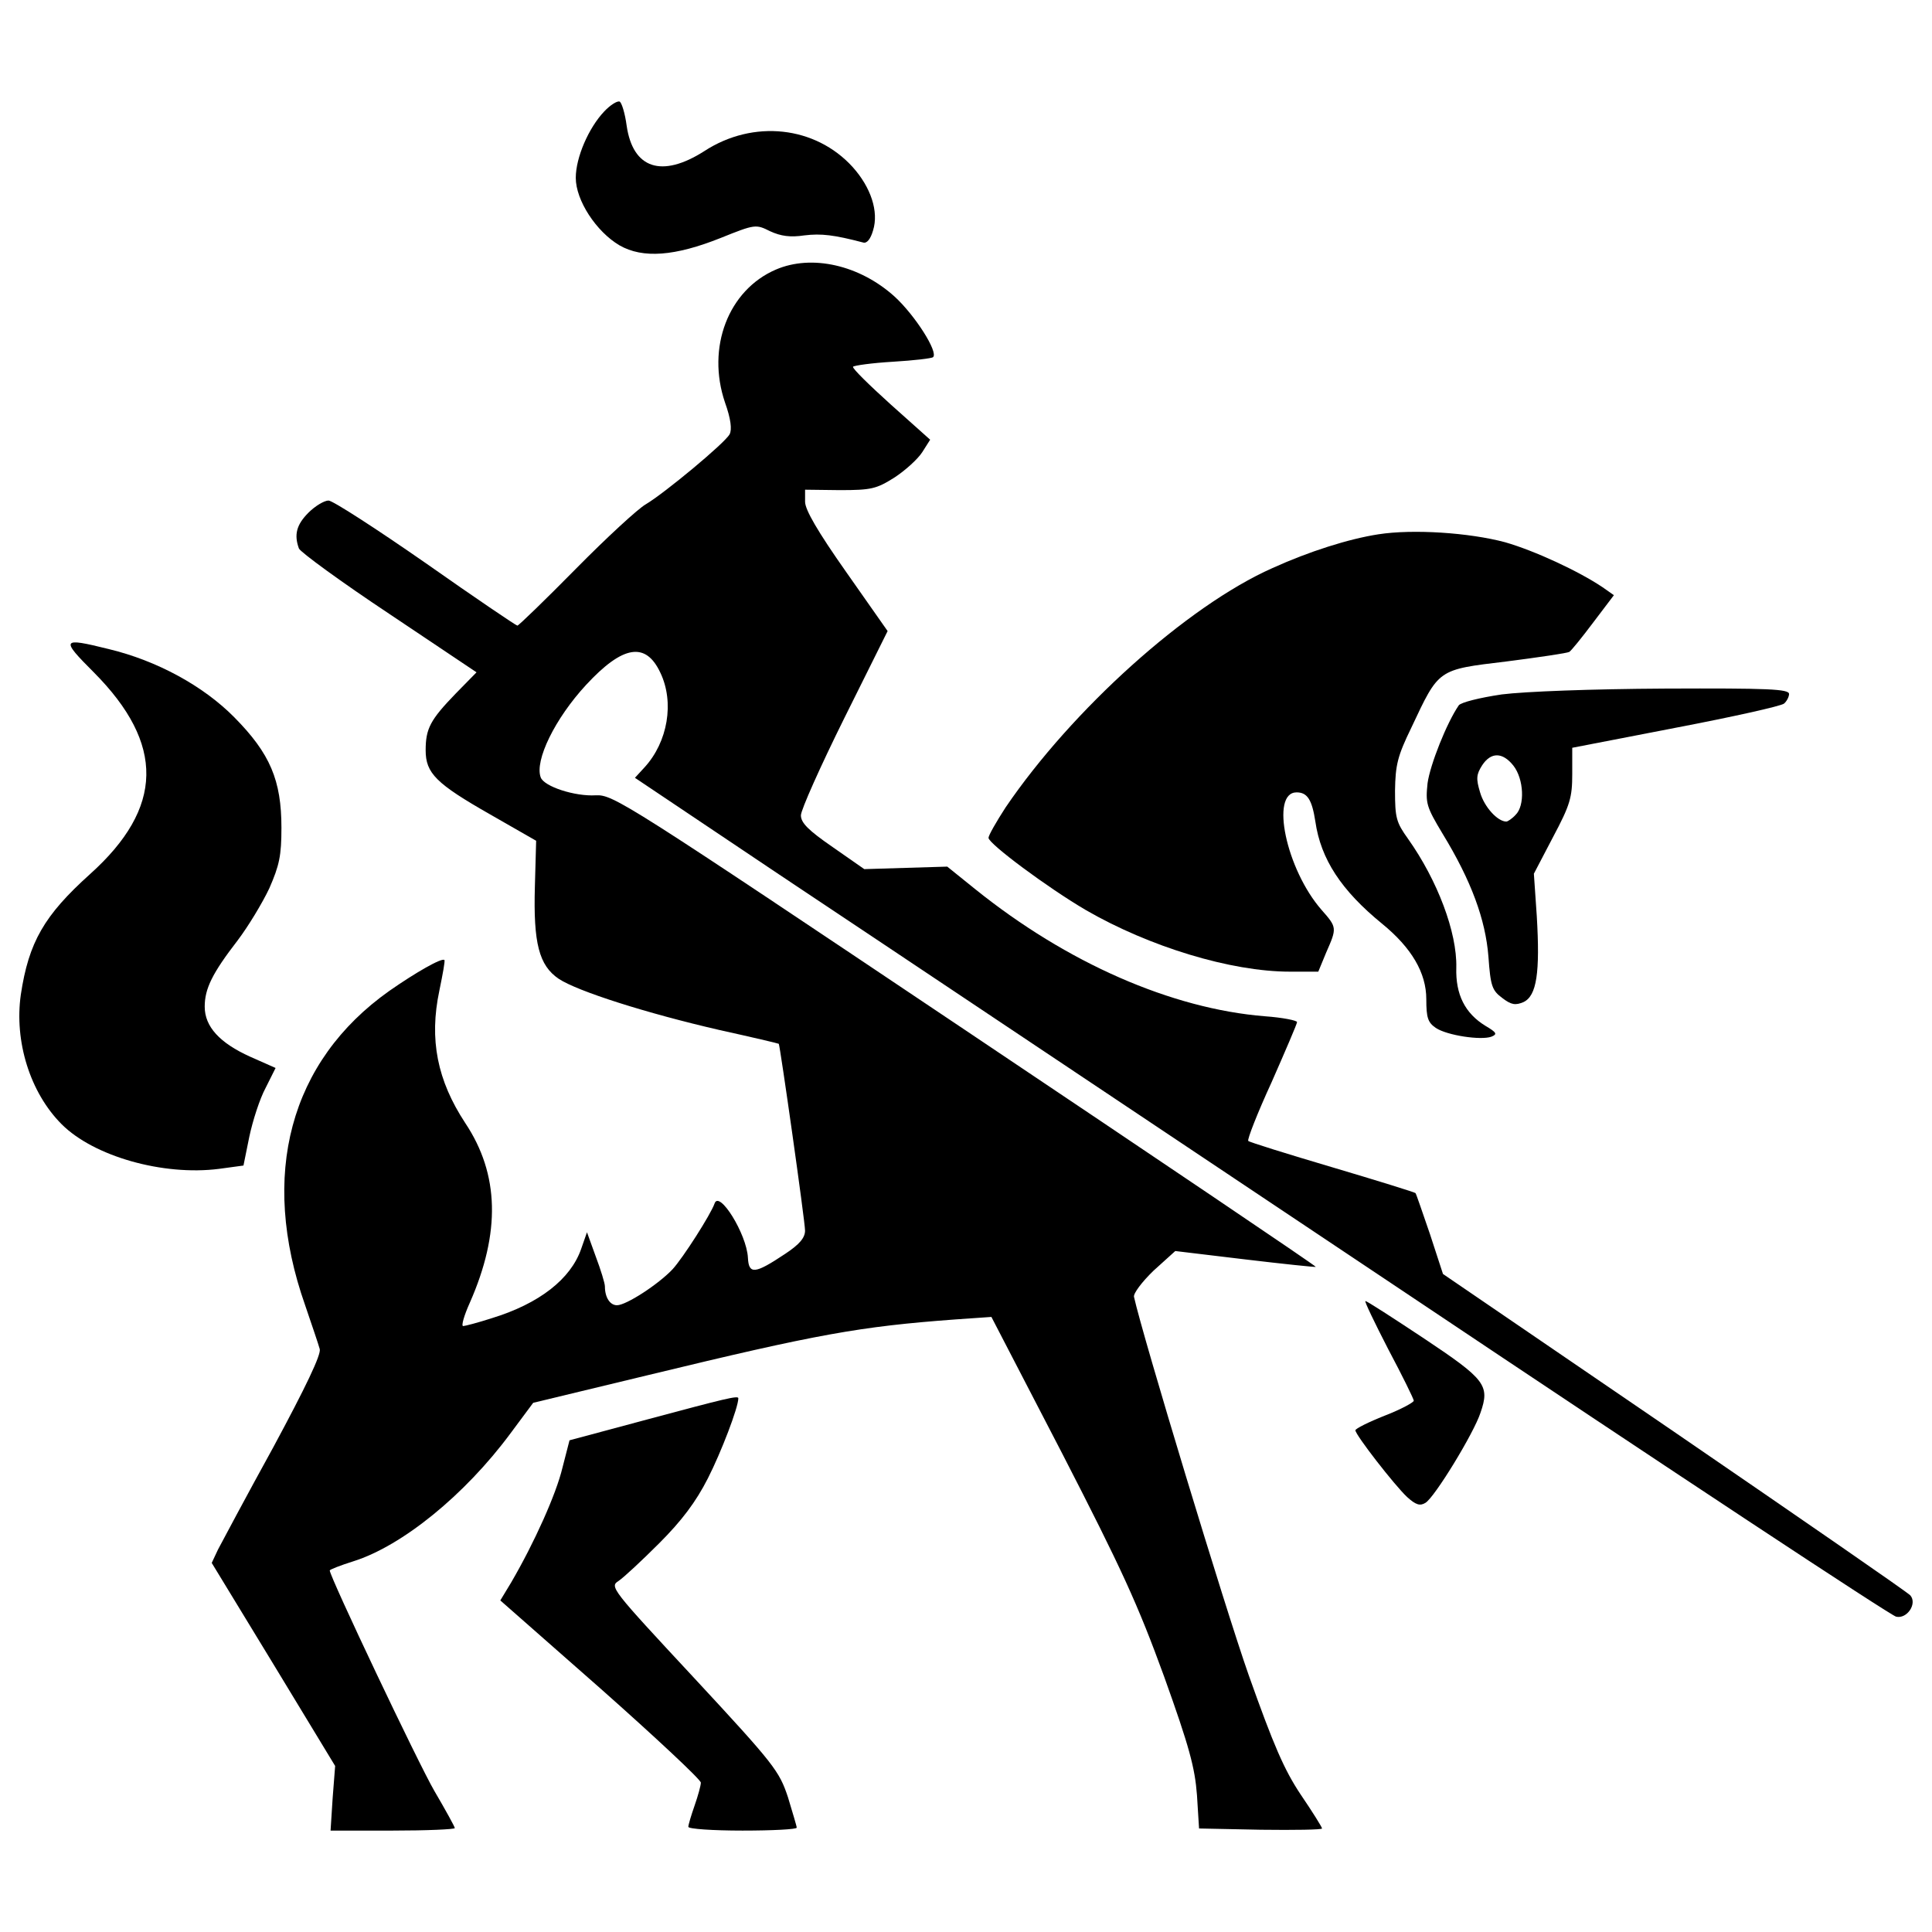
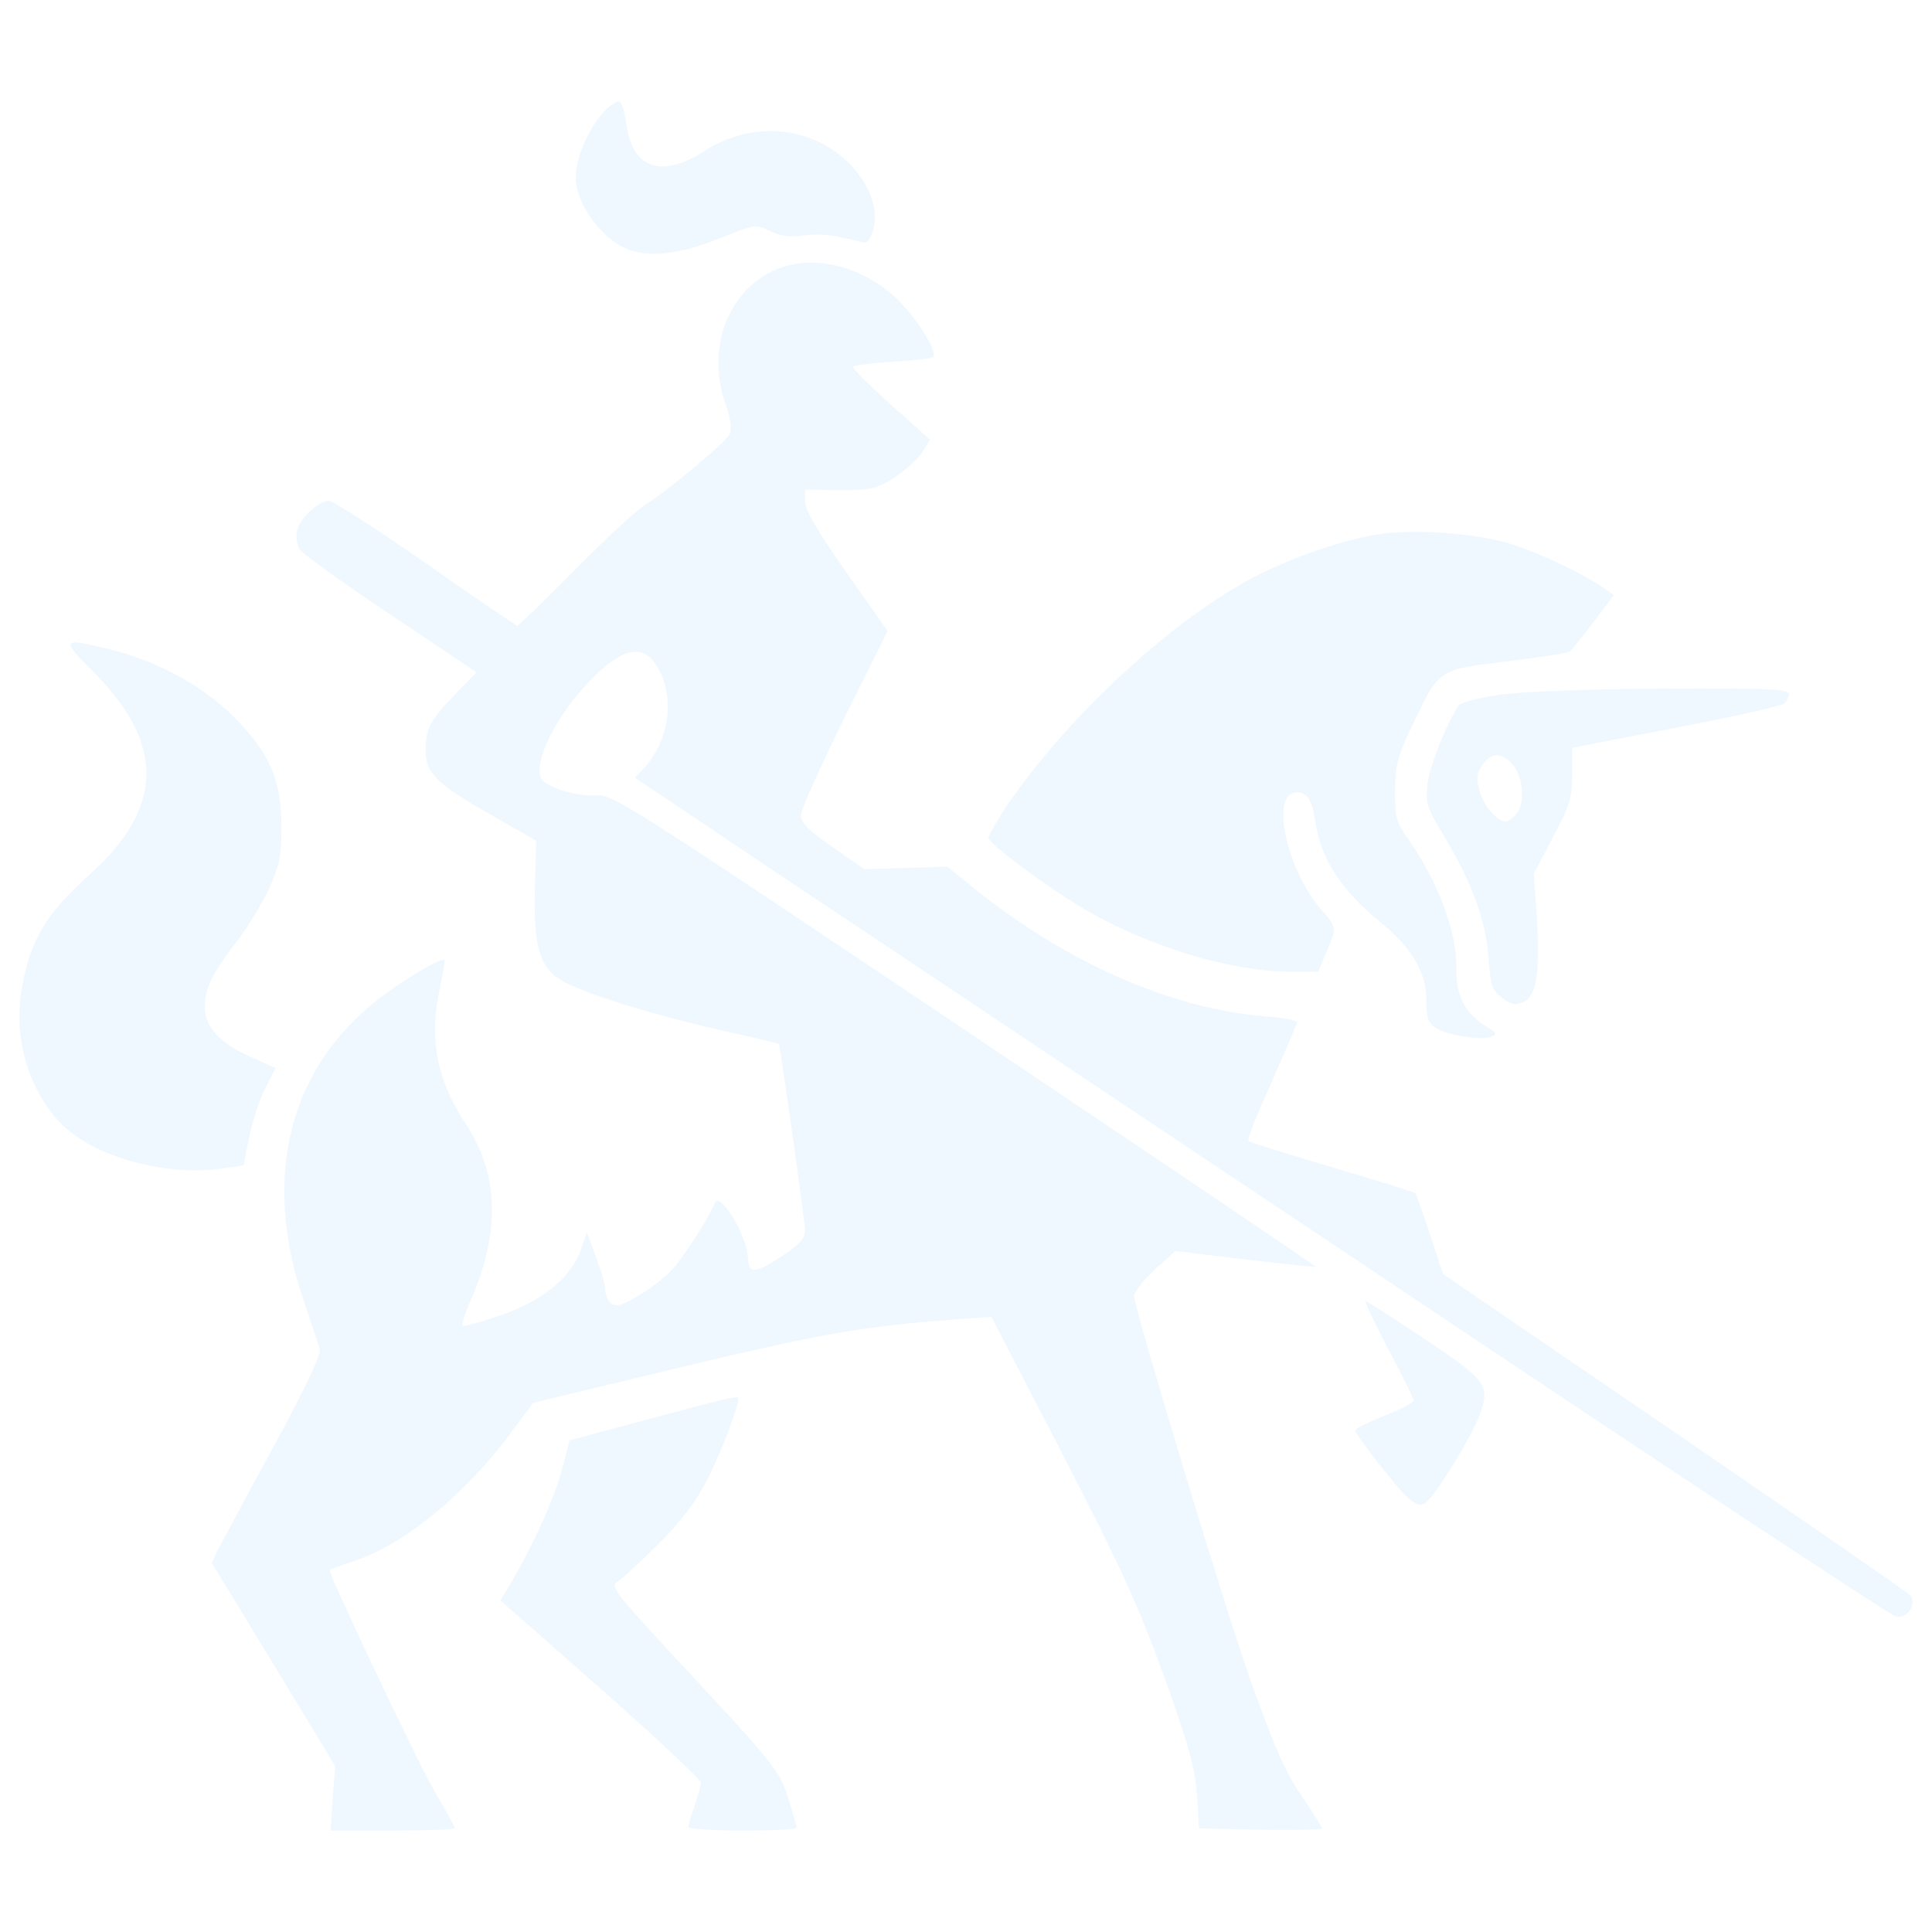
- <svg xmlns="http://www.w3.org/2000/svg" fill="#000000" width="800px" height="800px" viewBox="0 0 1000 1000" version="1.1" enable-background="new 0 0 1000 1000" xml:space="preserve">
+ <svg xmlns="http://www.w3.org/2000/svg" fill="aliceblue" width="800px" height="800px" viewBox="0 0 1000 1000" version="1.1" enable-background="new 0 0 1000 1000" xml:space="preserve">
  <g>
    <g transform="translate(0,511) scale(0.1,-0.1)">
      <path d="M3126.9,4532.6c-79.8-84.2-146.7-237.4-146.7-343.1c0-116.5,105.7-278.4,226.6-349.6c120.8-69.1,287-56.1,524.4,38.8c177,71.2,181.3,71.2,254.7,34.5c56.1-25.9,105.7-32.4,177-21.6c88.5,10.8,155.4,2.2,304.3-36.7c19.4-6.5,38.8,17.3,51.8,62.6c30.2,97.1-10.8,222.3-105.7,328c-192.1,211.5-513.6,248.2-768.3,82c-220.1-140.3-369-90.6-401.4,131.6c-8.6,64.7-25.9,120.8-36.7,125.2C3193.8,4588.7,3157.1,4565,3126.9,4532.6z" />
      <path d="M4016,3714.7c-246-105.7-360.4-403.5-263.3-688.4c30.2-84.2,36.7-140.3,23.7-164c-23.7-45.3-338.8-306.4-433.8-362.5c-38.8-21.6-202.9-172.6-362.5-334.5c-159.7-161.9-295.7-293.5-302.1-293.5c-6.5,0-220.1,144.6-474.8,323.7c-254.6,177-481.2,323.7-502.8,323.7c-21.6,0-69.1-28-103.6-62.6c-62.6-62.6-75.5-114.4-49.6-185.6c8.6-19.4,218-172.6,468.3-338.8l451-302.1L2358.6,1520c-131.6-136-155.4-181.3-155.4-293.5c0-118.7,54-172.6,334.5-332.3l237.4-136l-6.5-235.2c-8.6-295.7,21.6-410,123-479.1c97.1-64.7,457.5-179.1,833-265.4c166.2-36.7,304.3-69.1,306.4-71.2c6.5-8.6,135.9-919.3,135.9-966.8c0-36.7-28-71.2-103.6-120.9c-155.4-103.6-187.8-107.9-192.1-19.4c-6.5,123-148.9,351.7-172.6,280.5c-19.4-56.1-164-282.7-218-341c-73.4-77.7-239.5-185.6-287-185.6c-36.7,0-62.6,41-62.6,97.1c0,17.3-21.6,86.3-47.5,155.4l-45.3,125.2l-30.2-86.3c-53.9-155.4-215.8-282.7-461.8-358.2c-73.4-23.8-140.3-41-148.9-41c-10.8,0,4.3,53.9,34.5,120.9c159.7,362.5,153.2,664.7-23.7,930.1c-144.6,220.1-187.8,431.6-133.8,686.2c17.3,84.2,30.2,153.2,25.9,157.5c-12.9,13-148.9-64.7-284.9-159.7c-515.8-364.7-673.3-953.8-435.9-1627.2c34.5-101.4,69.1-202.8,75.5-226.6c8.6-28.1-73.4-198.5-239.6-507.1c-140.3-254.6-267.6-494.2-287-530.9l-32.4-69.1l319.4-524.4l319.4-526.6l-12.9-166.2l-10.8-168.3h321.6c177,0,321.5,6.5,321.5,12.9c0,6.5-47.5,92.8-105.7,192.1c-82,140.3-541.7,1109.2-541.7,1141.6c0,4.3,54,25.9,123,47.5c252.5,79.8,576.2,343.1,811.4,660.4l118.7,159.7l599.9,144.6c874,211.5,1089.8,250.3,1586.2,287l185.6,12.9l366.9-707.8c308.6-600,390.6-779.1,526.6-1152.4c131.6-366.9,159.7-472.6,170.5-615l10.8-172.6l319.4-6.5c174.8-2.2,317.2,0,317.2,6.5c0,6.5-49.6,86.3-110,174.8c-86.3,129.5-140.3,254.7-269.8,619.4c-123,349.6-548.2,1752.3-593.5,1957.3c-4.3,17.3,41,77.7,101.4,136l112.2,101.4l360.4-43.2c198.5-23.7,364.7-41,366.9-38.8c2.1,4.3-813.6,554.6-1814.9,1225.8c-1761,1180.4-1821.4,1219.3-1912,1215c-107.9-6.5-267.6,45.3-284.9,92.8c-32.4,86.3,73.4,304.3,235.2,479.1c189.9,205,308.6,224.4,384.1,62.6c73.4-153.2,38.8-358.2-82-489.9l-49.6-54l746.7-500.7c412.2-274.1,1871-1249.5,3241.4-2164.5c1370.3-917.2,2514.1-1672.5,2540-1676.8c56.1-12.9,110.1,66.9,73.4,110.1c-12.9,15.1-563.2,394.9-1221.4,845.9L7468.8-1484l-66.9,205c-38.9,112.2-71.2,209.3-75.5,213.7c-4.3,4.3-198.5,64.7-431.6,133.8c-233.1,69-427.3,129.5-433.8,136c-6.5,6.5,47.5,144.6,120.9,304.3c71.2,161.8,131.6,302.1,131.6,310.8c0,8.6-75.5,23.7-166.2,30.2C6064-111.4,5522.3,125.9,5047.5,507.9l-144.6,116.5l-215.8-6.5l-213.6-6.5l-164,114.4c-125.2,86.3-164,125.2-164,164c0,28.1,101.4,254.6,224.4,502.8l224.4,451L4380.7,2148c-148.9,211.5-213.6,323.7-213.6,364.7v62.6l179.1-2.2c164,0,189.9,6.5,282.7,64.7c56.1,36.7,120.9,95,144.6,131.6l41,64.7l-202.9,181.3c-112.2,101.4-200.7,187.7-196.4,196.4c6.5,6.5,97.1,19.4,207.2,25.9c107.9,6.5,200.7,17.3,207.2,23.7c28,25.9-92.8,215.8-198.5,312.9C4449.8,3738.5,4201.6,3794.6,4016,3714.7z" />
      <path d="M7134.3,2344.4c-153.2-23.7-358.2-88.5-548.2-174.8c-442.4-196.4-1038-733.7-1381.1-1238.7c-47.5-73.4-88.5-144.6-88.5-157.5c0-30.2,304.3-256.8,502.8-373.3c328-189.9,751-319.4,1057.4-319.4h146.7l41,99.3c56.1,127.3,56.1,129.5-23.7,220.1c-183.4,209.3-267.6,608.6-129.5,608.6c56.1,0,79.8-38.8,97.1-151.1c28-194.2,133.8-356.1,345.3-528.7C7307,203.6,7382.5,74.1,7382.5-61.8c0-97.1,8.6-120.9,49.6-148.9c58.3-38.8,233.1-64.7,287-45.3c32.4,12.9,28.1,21.6-30.2,56.1c-105.8,64.7-155.4,161.8-151.1,302.1c4.3,181.3-97.1,451-250.3,666.8c-60.4,84.2-66.9,107.9-66.9,248.2c2.1,133.8,12.9,179.1,84.2,325.9c144.6,306.4,133.8,300,492,343.1c168.3,21.6,315.1,43.2,325.8,49.6c8.6,4.3,64.7,73.4,123,151.1l107.9,142.4l-58.3,41c-125.2,84.2-353.9,189.9-505,233.1C7604.8,2353,7313.5,2372.4,7134.3,2344.4z" />
      <path d="M485.4,1630.1C854.5,1258.9,848,928.7,466,585.6C228.6,371.9,148.8,233.8,107.8-38.1c-34.5-241.7,47.5-507.1,211.5-671.1c166.2-166.2,524.4-267.6,813.6-230.9l127.3,17.3l30.2,148.9c17.3,82,53.9,196.4,84.2,252.5l51.8,103.6l-131.6,58.3c-157.5,71.2-235.2,155.4-235.2,259c0,92.8,38.8,172.6,170.5,343.1c53.9,71.2,127.3,192.1,164,269.8c51.8,118.7,62.6,168.3,62.6,312.9c0,246-58.3,384.1-243.9,571.9C1053,1558.9,813.5,1690.5,561,1750.9C317.1,1811.4,312.8,1802.7,485.4,1630.1z" />
      <path d="M7773.1,1515.7c-116.5-17.3-209.3-41-222.3-56.1C7488.3,1369,7401.9,1151,7389,1056c-10.8-103.6-6.5-120.9,77.7-261.1c148.9-243.9,222.3-444.6,237.4-636.6c10.8-153.2,19.4-174.8,71.2-213.6c47.5-36.7,69.1-38.8,110-21.6c69.1,32.4,86.3,153.2,69.1,444.5l-15.1,220.1l99.3,189.9c88.5,166.2,99.3,205,99.3,325.9v136l535.2,103.6c293.5,56.1,546,112.2,561.1,125.2c13,10.8,25.9,34.5,25.9,49.6c0,25.9-110,30.2-640.9,28C8232.8,1543.8,7894,1530.8,7773.1,1515.7z M7833.6,1146.7c53.9-69.1,60.4-207.2,10.8-254.6c-17.3-19.4-41-34.5-47.5-34.5c-45.3,0-114.4,75.5-136,151.1c-21.6,71.2-19.4,92.8,10.8,140.3C7717,1217.9,7777.4,1217.9,7833.6,1146.7z" />
      <path d="M7186.1-1874.6c73.4-138.1,131.6-256.8,131.6-265.4c0-8.6-66.9-45.3-151.1-77.7c-82-32.4-151.1-66.9-151.1-75.5c0-23.7,202.9-284.9,267.6-345.3c45.3-41,66.9-47.5,94.9-30.2c47.5,28.1,250.4,360.4,284.9,466.1c49.6,142.4,25.9,172.6-291.3,384.1c-159.7,105.8-295.7,194.2-304.3,194.2C7061-1624.2,7114.9-1736.5,7186.1-1874.6z" />
      <path d="M3357.8-2235l-410-110l-36.7-142.5c-32.4-135.9-144.6-386.3-265.4-593.5l-56.1-92.8l520.1-457.5c284.9-252.5,517.9-470.4,517.9-485.6c0-15.1-15.1-69.1-32.4-118.7c-17.3-49.6-32.4-99.3-32.4-110.1s127.3-19.4,280.5-19.4c155.4,0,280.5,6.5,280.5,15.1c0,8.6-21.6,77.7-45.3,157.5c-45.3,136-69.1,168.3-485.6,617.2c-431.6,464-438.1,472.6-390.6,502.8c25.9,17.3,120.8,105.7,209.3,194.2c116.5,116.5,189.9,213.6,252.5,336.6c69.1,135.9,157.5,366.9,157.5,414.3C3821.8-2111.9,3752.7-2129.2,3357.8-2235z" />
    </g>
  </g>
</svg>
